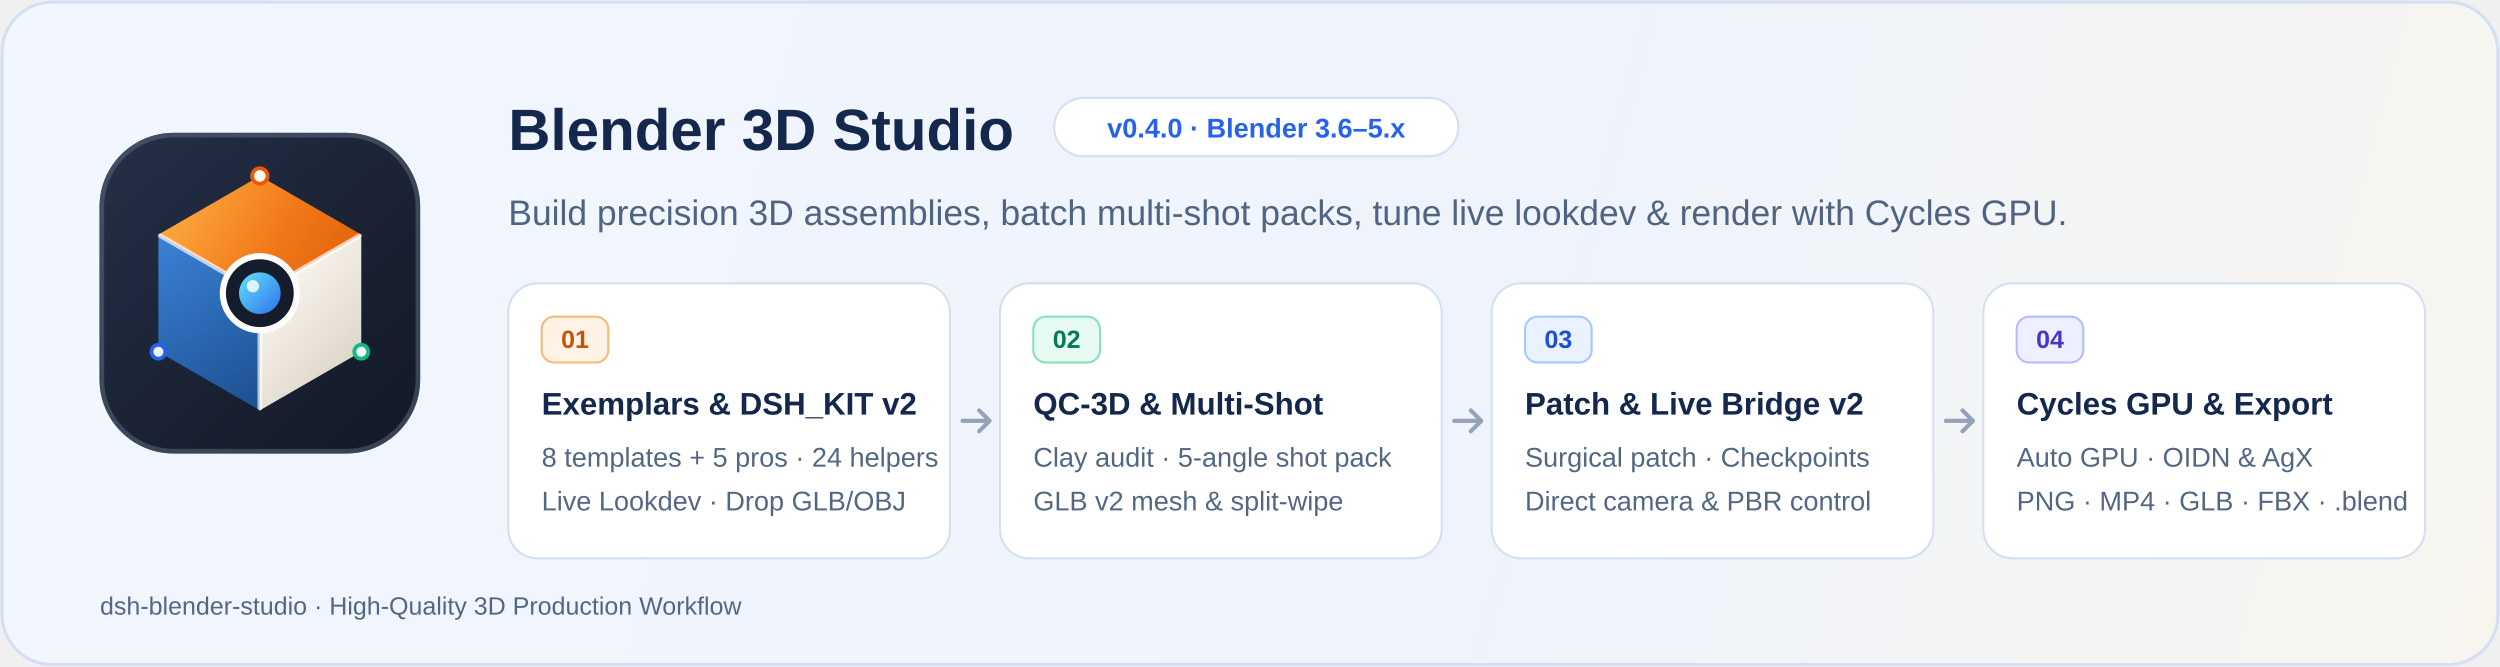
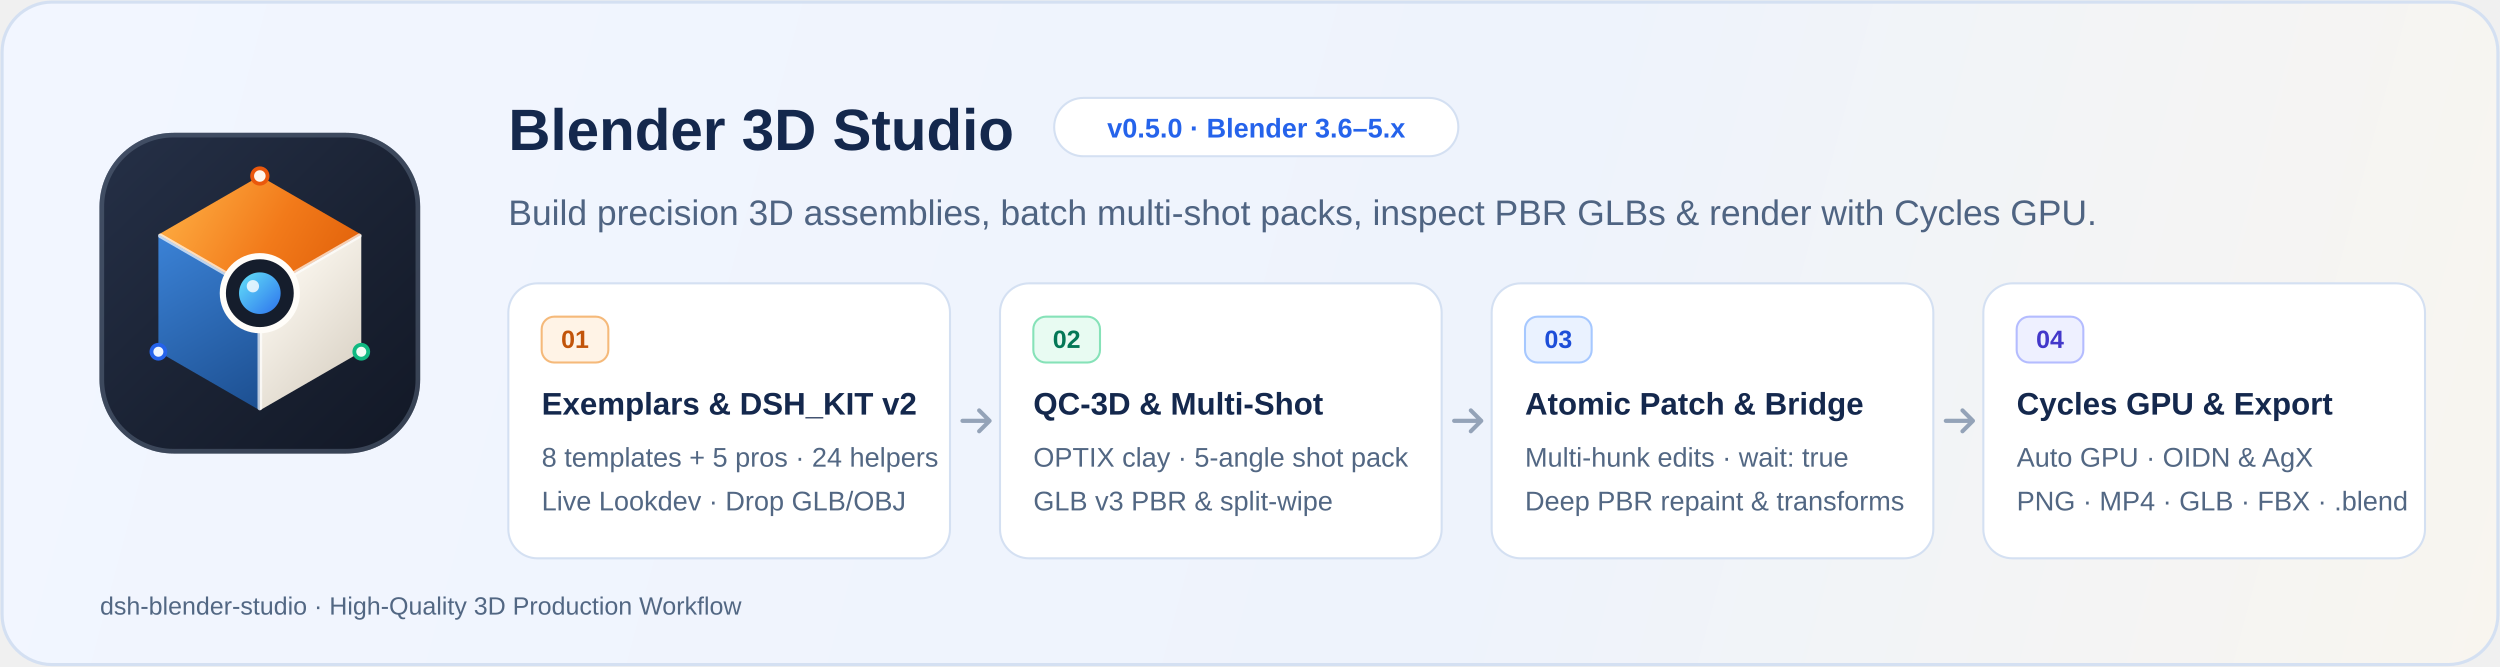
- <svg xmlns="http://www.w3.org/2000/svg" width="1200" height="320" viewBox="0 0 1200 320" fill="none" role="img" aria-label="dsh-blender-studio 4-stage high-quality 3D production workflow (light)">
+ <svg xmlns="http://www.w3.org/2000/svg" width="1200" height="320" viewBox="0 0 1200 320" fill="none" role="img" aria-label="dsh-blender-studio v0.5.0 4-stage high-quality 3D production workflow (light)">
  <defs>
    <linearGradient id="bgEL" x1="0" y1="0" x2="1200" y2="320" gradientUnits="userSpaceOnUse">
      <stop offset="0%" stop-color="#f2f6ff" />
      <stop offset="60%" stop-color="#eef3fc" />
      <stop offset="100%" stop-color="#f8f5ef" />
    </linearGradient>
    <linearGradient id="iconTileEL" x1="28" y1="24" x2="228" y2="232" gradientUnits="userSpaceOnUse">
      <stop offset="0%" stop-color="#253047" />
      <stop offset="55%" stop-color="#1A2233" />
      <stop offset="100%" stop-color="#121826" />
    </linearGradient>
    <linearGradient id="iconTopEL" x1="64" y1="54" x2="192" y2="128" gradientUnits="userSpaceOnUse">
      <stop offset="0%" stop-color="#FFB347" />
      <stop offset="55%" stop-color="#F27A1A" />
      <stop offset="100%" stop-color="#DE5D08" />
    </linearGradient>
    <linearGradient id="iconLeftEL" x1="60" y1="92" x2="128" y2="206" gradientUnits="userSpaceOnUse">
      <stop offset="0%" stop-color="#3B82D6" />
      <stop offset="100%" stop-color="#1C4E8F" />
    </linearGradient>
    <linearGradient id="iconRightEL" x1="128" y1="128" x2="196" y2="188" gradientUnits="userSpaceOnUse">
      <stop offset="0%" stop-color="#FBF7EF" />
      <stop offset="100%" stop-color="#D7CFC2" />
    </linearGradient>
    <linearGradient id="iconCoreEL" x1="112" y1="114" x2="144" y2="146" gradientUnits="userSpaceOnUse">
      <stop offset="0%" stop-color="#67E8F9" />
      <stop offset="100%" stop-color="#2563EB" />
    </linearGradient>
  </defs>
  <rect x="1" y="1" width="1198" height="318" rx="24" fill="url(#bgEL)" stroke="#d4e0f2" stroke-width="1.5" />
  <g transform="translate(30, 46) scale(0.74)">
    <rect x="24" y="24" width="208" height="208" rx="48" fill="url(#iconTileEL)" />
    <rect x="25.5" y="25.5" width="205" height="205" rx="46.5" stroke="#64748b" stroke-opacity="0.45" stroke-width="3" />
    <polygon points="128,52 193.8,90 128,128 62.2,90" fill="url(#iconTopEL)" />
    <polygon points="62.2,90 128,128 128,204 62.2,166" fill="url(#iconLeftEL)" />
    <polygon points="193.8,90 128,128 128,204 193.8,166" fill="url(#iconRightEL)" />
    <path d="M63.5,90.8 L128,128 L192.5,90.8 M128,128 L128,202.5" stroke="#ffffff" stroke-opacity="0.68" stroke-width="3" stroke-linecap="round" />
    <circle cx="128" cy="128" r="24" fill="#151D2C" stroke="#FFFDF9" stroke-width="4" />
    <circle cx="128" cy="128" r="13.5" fill="url(#iconCoreEL)" />
    <circle cx="123.5" cy="123.5" r="4" fill="#ffffff" fill-opacity="0.8" />
    <circle cx="128" cy="52" r="5" fill="#FFF7ED" stroke="#EA580C" stroke-width="2.5" />
    <circle cx="62.2" cy="166" r="4.5" fill="#EFF6FF" stroke="#2563EB" stroke-width="2.5" />
    <circle cx="193.8" cy="166" r="4.5" fill="#F0FDF4" stroke="#10B981" stroke-width="2.5" />
  </g>
  <g font-family="Segoe UI, -apple-system, BlinkMacSystemFont, Arial, sans-serif">
    <text x="244" y="72" font-size="28" font-weight="700" fill="#14284d">Blender 3D Studio</text>
    <rect x="506" y="47" width="194" height="28" rx="14" fill="#ffffff" stroke="#d4e0f2" />
-     <text x="603" y="66" text-anchor="middle" font-size="13" font-weight="600" fill="#2563eb">v0.4.0 · Blender 3.6–5.x</text>
-     <text x="244" y="108" font-size="17" fill="#4f6482">Build precision 3D assemblies, batch multi-shot packs, tune live lookdev &amp; render with Cycles GPU.</text>
+     <text x="603" y="66" text-anchor="middle" font-size="13" font-weight="600" fill="#2563eb">v0.5.0 · Blender 3.6–5.x</text>
+     <text x="244" y="108" font-size="17" fill="#4f6482">Build precision 3D assemblies, batch multi-shot packs, inspect PBR GLBs &amp; render with Cycles GPU.</text>
    <rect x="244" y="136" width="212" height="132" rx="14" fill="#ffffff" stroke="#d4e0f2" />
    <rect x="260" y="152" width="32" height="22" rx="6" fill="#fff3e6" stroke="#f5b97a" />
    <text x="276" y="167" text-anchor="middle" font-size="12" font-weight="700" fill="#c2540a">01</text>
    <text x="260" y="199" font-size="15" font-weight="700" fill="#14284d">Exemplars &amp; DSH_KIT v2</text>
    <text x="260" y="224" font-size="13" fill="#526783">8 templates + 5 pros · 24 helpers</text>
    <text x="260" y="245" font-size="13" fill="#526783">Live Lookdev · Drop GLB/OBJ</text>
    <path d="M462 202 H474 M470 197 L475 202 L470 207" stroke="#94a3b8" stroke-width="2" stroke-linecap="round" stroke-linejoin="round" />
    <rect x="480" y="136" width="212" height="132" rx="14" fill="#ffffff" stroke="#d4e0f2" />
    <rect x="496" y="152" width="32" height="22" rx="6" fill="#e8fbf2" stroke="#86e2b8" />
    <text x="512" y="167" text-anchor="middle" font-size="12" font-weight="700" fill="#047857">02</text>
    <text x="496" y="199" font-size="15" font-weight="700" fill="#14284d">QC-3D &amp; Multi-Shot</text>
-     <text x="496" y="224" font-size="13" fill="#526783">Clay audit · 5-angle shot pack</text>
-     <text x="496" y="245" font-size="13" fill="#526783">GLB v2 mesh &amp; split-wipe</text>
+     <text x="496" y="224" font-size="13" fill="#526783">OPTIX clay · 5-angle shot pack</text>
+     <text x="496" y="245" font-size="13" fill="#526783">GLB v3 PBR &amp; split-wipe</text>
    <path d="M698 202 H710 M706 197 L711 202 L706 207" stroke="#94a3b8" stroke-width="2" stroke-linecap="round" stroke-linejoin="round" />
    <rect x="716" y="136" width="212" height="132" rx="14" fill="#ffffff" stroke="#d4e0f2" />
    <rect x="732" y="152" width="32" height="22" rx="6" fill="#eaf2ff" stroke="#a6c8ff" />
    <text x="748" y="167" text-anchor="middle" font-size="12" font-weight="700" fill="#1d4ed8">03</text>
-     <text x="732" y="199" font-size="15" font-weight="700" fill="#14284d">Patch &amp; Live Bridge v2</text>
-     <text x="732" y="224" font-size="13" fill="#526783">Surgical patch · Checkpoints</text>
-     <text x="732" y="245" font-size="13" fill="#526783">Direct camera &amp; PBR control</text>
+     <text x="732" y="199" font-size="15" font-weight="700" fill="#14284d">Atomic Patch &amp; Bridge</text>
+     <text x="732" y="224" font-size="13" fill="#526783">Multi-hunk edits · wait: true</text>
+     <text x="732" y="245" font-size="13" fill="#526783">Deep PBR repaint &amp; transforms</text>
    <path d="M934 202 H946 M942 197 L947 202 L942 207" stroke="#94a3b8" stroke-width="2" stroke-linecap="round" stroke-linejoin="round" />
    <rect x="952" y="136" width="212" height="132" rx="14" fill="#ffffff" stroke="#d4e0f2" />
    <rect x="968" y="152" width="32" height="22" rx="6" fill="#eef0ff" stroke="#b4bcff" />
    <text x="984" y="167" text-anchor="middle" font-size="12" font-weight="700" fill="#4338ca">04</text>
    <text x="968" y="199" font-size="15" font-weight="700" fill="#14284d">Cycles GPU &amp; Export</text>
    <text x="968" y="224" font-size="13" fill="#526783">Auto GPU · OIDN &amp; AgX</text>
    <text x="968" y="245" font-size="13" fill="#526783">PNG · MP4 · GLB · FBX · .blend</text>
    <text x="48" y="295" font-size="12" fill="#526783">dsh-blender-studio · High-Quality 3D Production Workflow</text>
  </g>
</svg>
